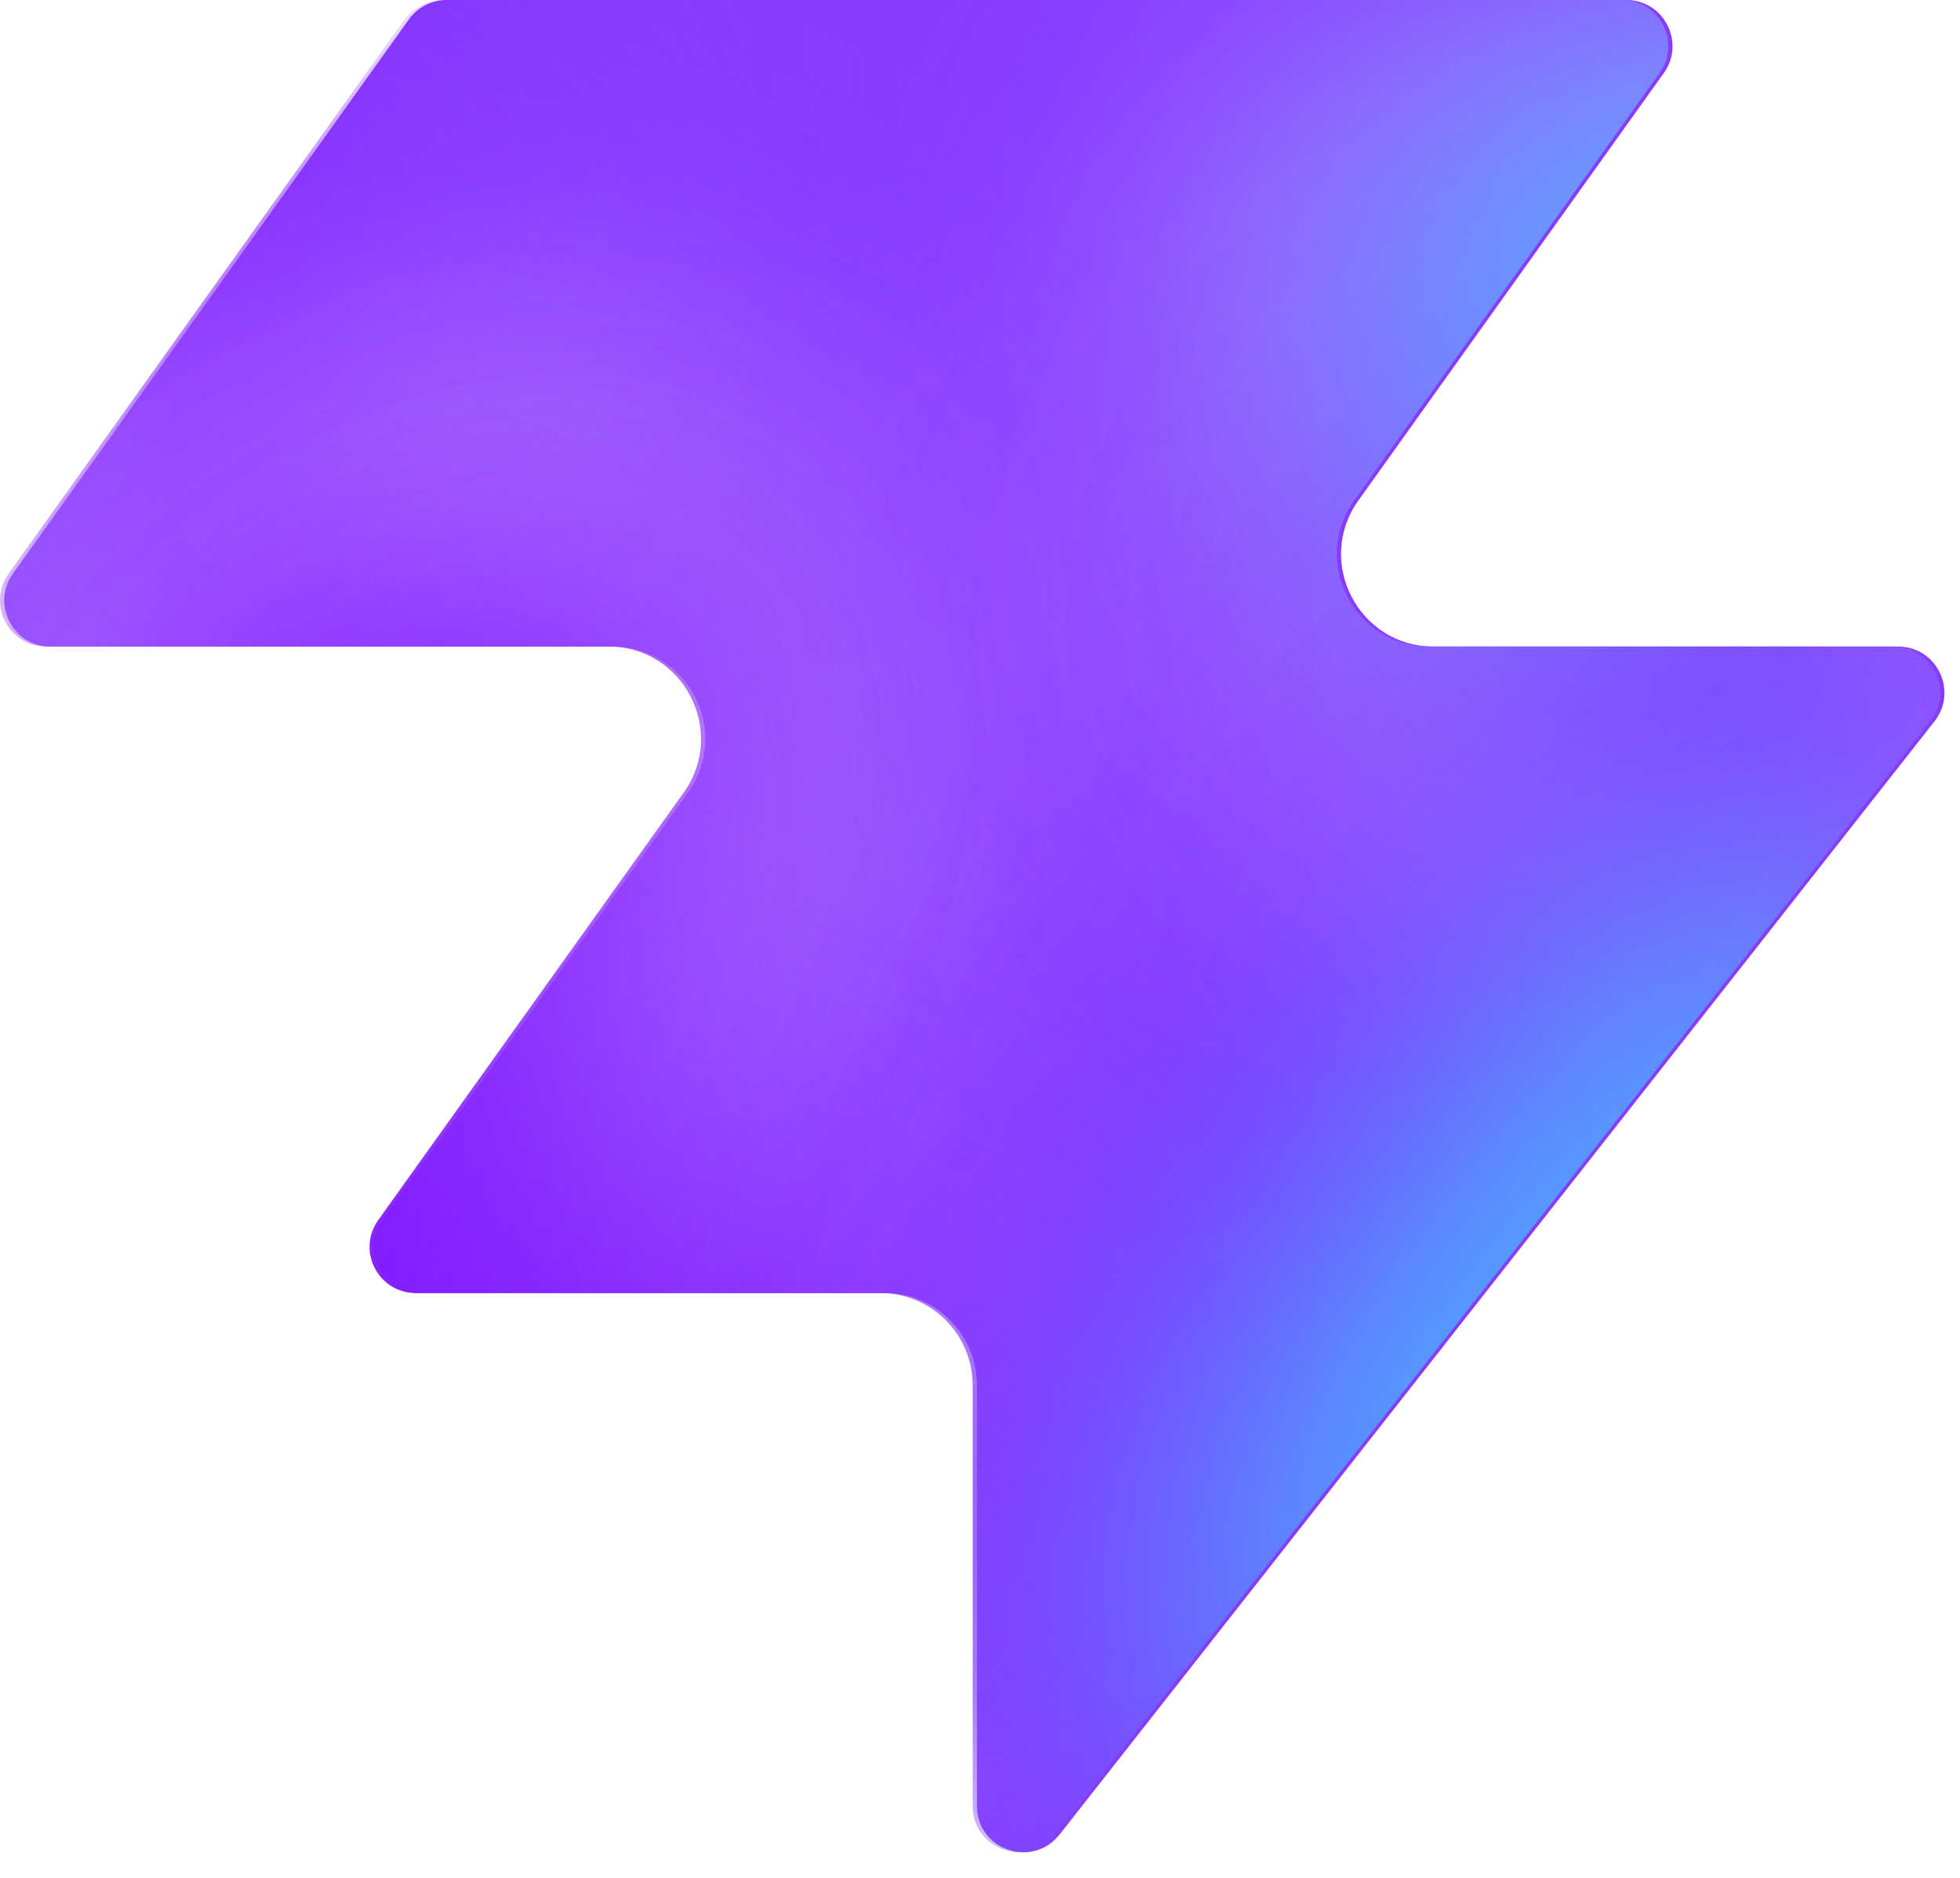
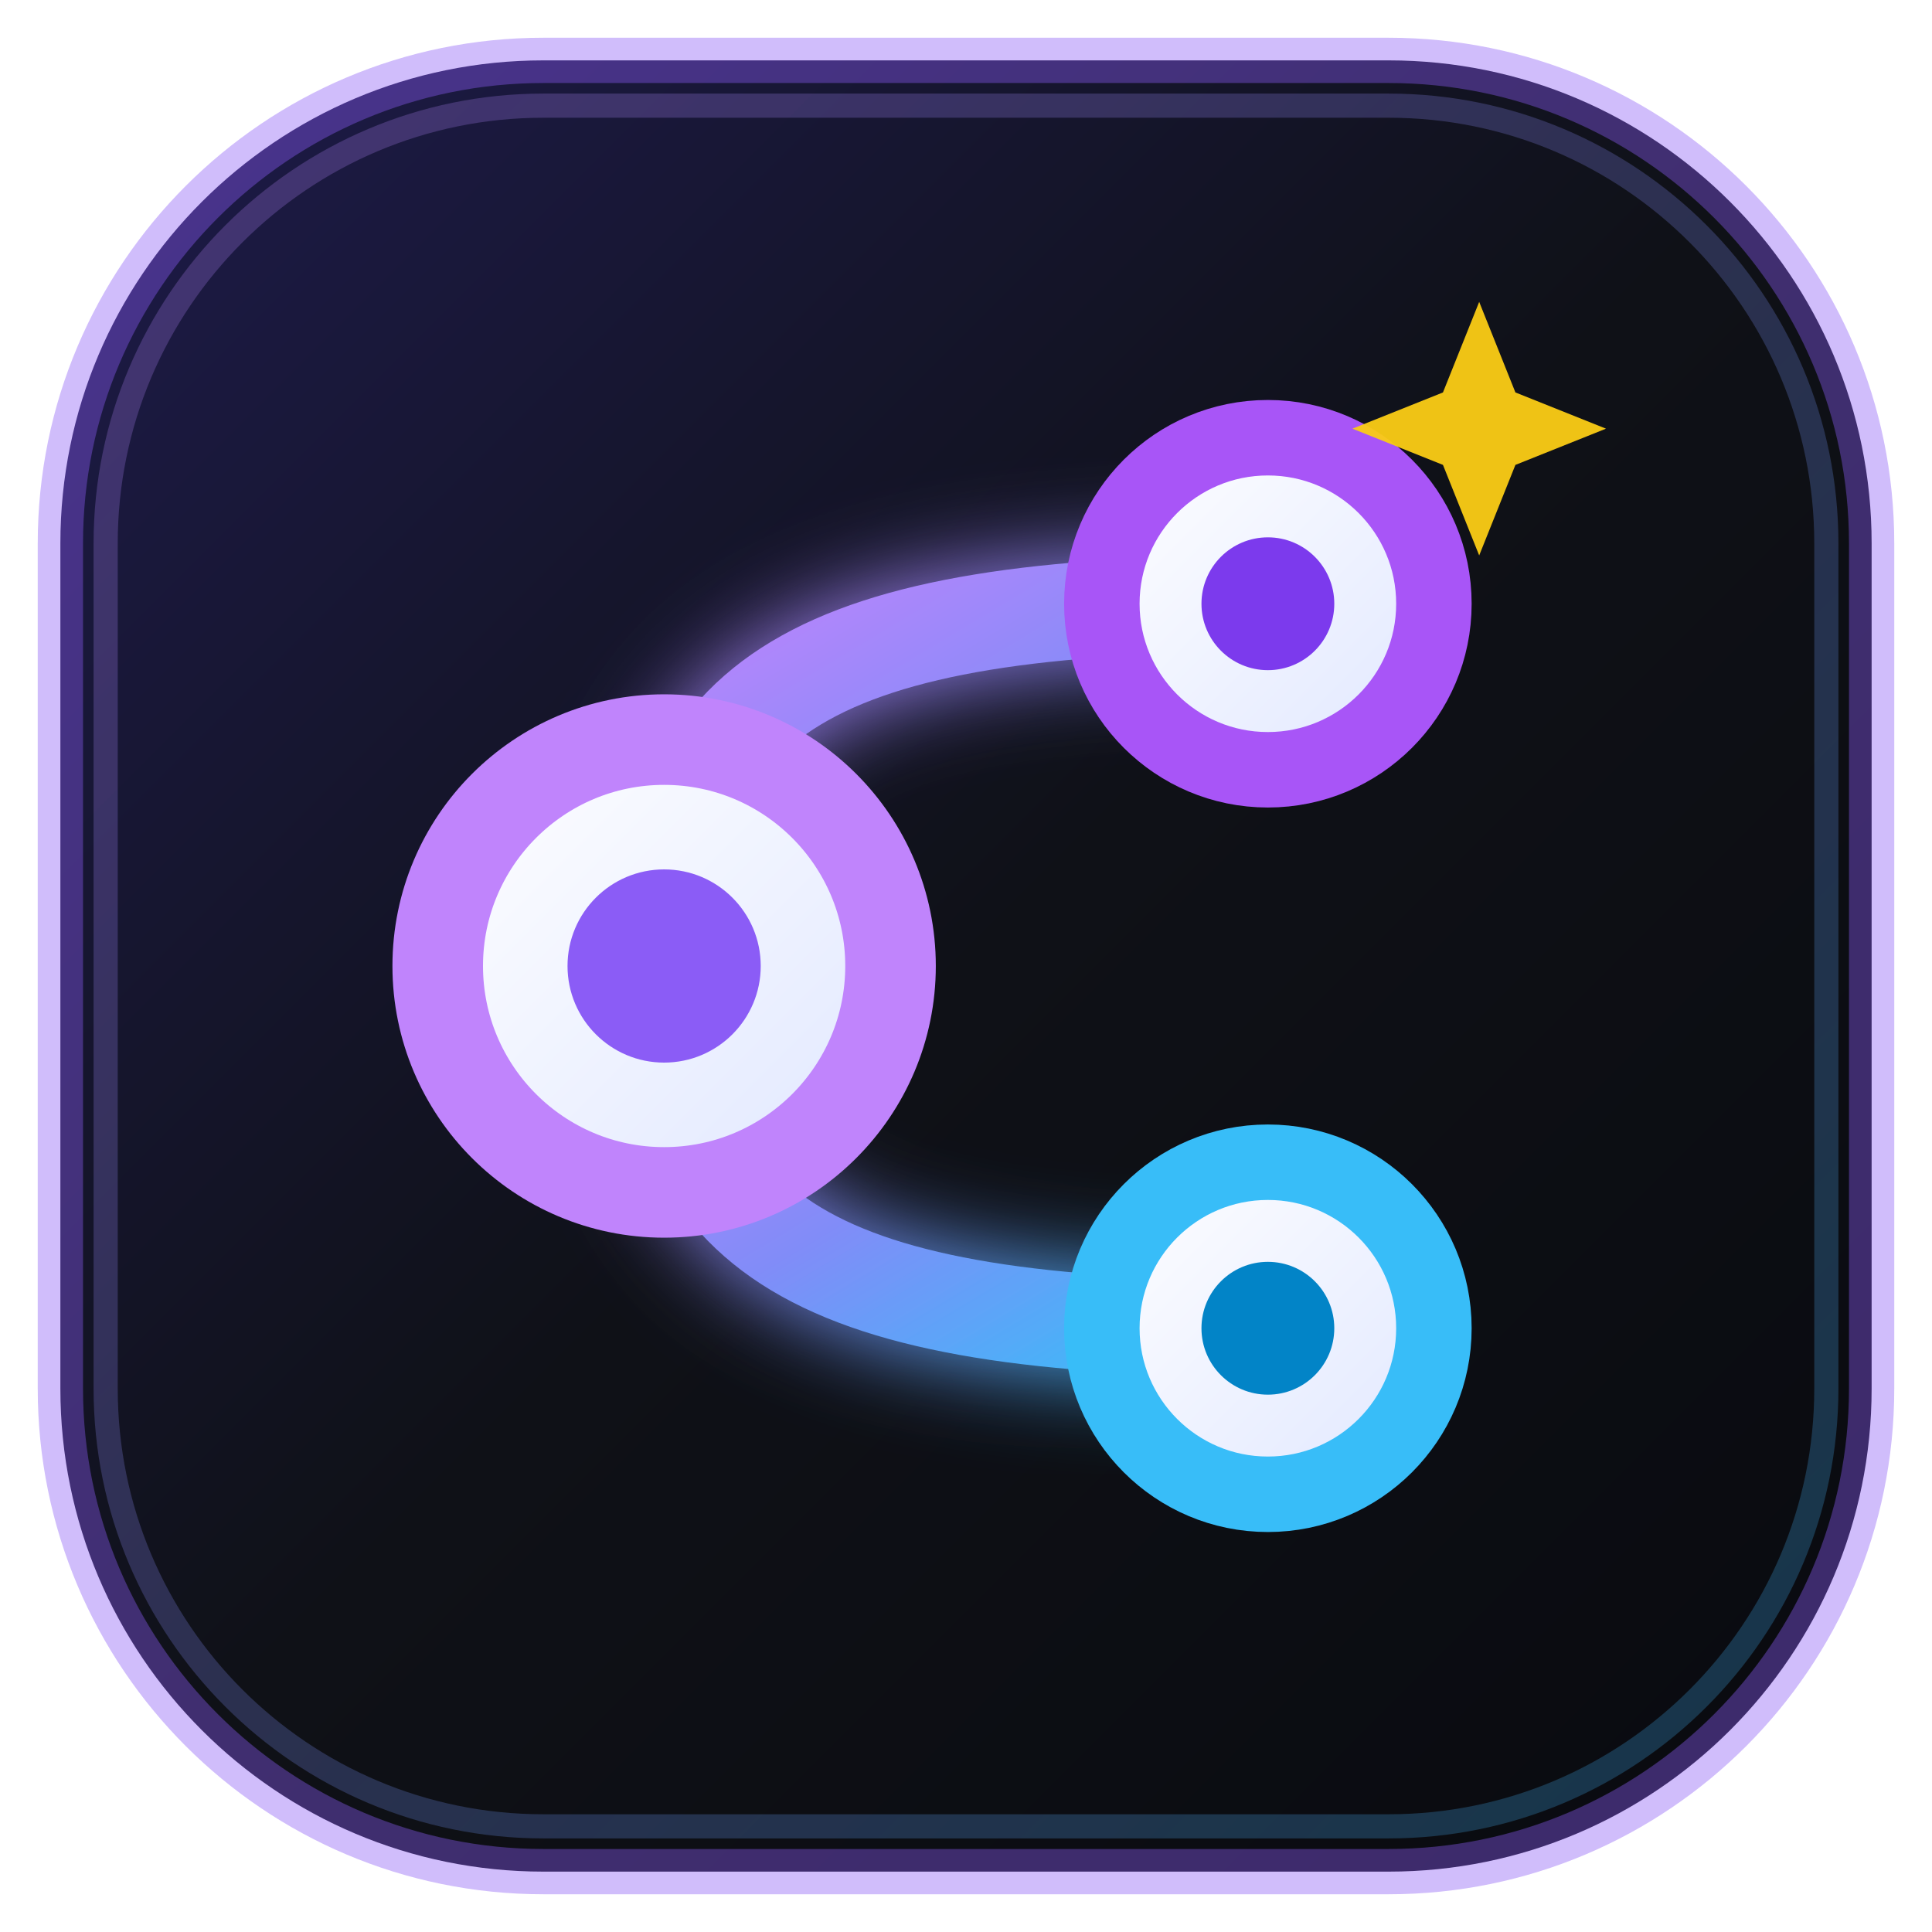
- <svg xmlns="http://www.w3.org/2000/svg" width="48" height="46" fill="none" viewBox="0 0 48 46">
-   <path fill="#863bff" d="M25.946 44.938c-.664.845-2.021.375-2.021-.698V33.937a2.26 2.26 0 0 0-2.262-2.262H10.287c-.92 0-1.456-1.04-.92-1.788l7.48-10.471c1.07-1.497 0-3.578-1.842-3.578H1.237c-.92 0-1.456-1.04-.92-1.788L10.013.474c.214-.297.556-.474.92-.474h28.894c.92 0 1.456 1.04.92 1.788l-7.48 10.471c-1.07 1.498 0 3.579 1.842 3.579h11.377c.943 0 1.473 1.088.89 1.83L25.947 44.94z" style="fill:#863bff;fill:color(display-p3 .525 .23 1);fill-opacity:1" />
-   <mask id="a" width="48" height="46" x="0" y="0" maskUnits="userSpaceOnUse" style="mask-type:alpha">
-     <path fill="#000" d="M25.842 44.938c-.664.844-2.021.375-2.021-.698V33.937a2.26 2.26 0 0 0-2.262-2.262H10.183c-.92 0-1.456-1.04-.92-1.788l7.48-10.471c1.07-1.498 0-3.579-1.842-3.579H1.133c-.92 0-1.456-1.04-.92-1.787L9.91.473c.214-.297.556-.474.92-.474h28.894c.92 0 1.456 1.04.92 1.788l-7.48 10.471c-1.07 1.498 0 3.578 1.842 3.578h11.377c.943 0 1.473 1.088.89 1.832L25.843 44.94z" style="fill:#000;fill-opacity:1" />
-   </mask>
-   <g mask="url(#a)">
-     <g filter="url(#b)">
-       <ellipse cx="5.508" cy="14.704" fill="#ede6ff" rx="5.508" ry="14.704" style="fill:#ede6ff;fill:color(display-p3 .927 .903 1);fill-opacity:1" transform="matrix(.00324 1 1 -.00324 -4.47 31.516)" />
-     </g>
-     <g filter="url(#c)">
-       <ellipse cx="10.399" cy="29.851" fill="#ede6ff" rx="10.399" ry="29.851" style="fill:#ede6ff;fill:color(display-p3 .927 .903 1);fill-opacity:1" transform="matrix(.00324 1 1 -.00324 -39.328 7.883)" />
-     </g>
-     <g filter="url(#d)">
-       <ellipse cx="5.508" cy="30.487" fill="#7e14ff" rx="5.508" ry="30.487" style="fill:#7e14ff;fill:color(display-p3 .492 .077 1);fill-opacity:1" transform="rotate(89.814 -25.913 -14.639)scale(1 -1)" />
-     </g>
-     <g filter="url(#e)">
-       <ellipse cx="5.508" cy="30.599" fill="#7e14ff" rx="5.508" ry="30.599" style="fill:#7e14ff;fill:color(display-p3 .492 .077 1);fill-opacity:1" transform="rotate(89.814 -32.644 -3.334)scale(1 -1)" />
-     </g>
-     <g filter="url(#f)">
-       <ellipse cx="5.508" cy="30.599" fill="#7e14ff" rx="5.508" ry="30.599" style="fill:#7e14ff;fill:color(display-p3 .492 .077 1);fill-opacity:1" transform="matrix(.00324 1 1 -.00324 -34.34 30.47)" />
-     </g>
-     <g filter="url(#g)">
-       <ellipse cx="14.072" cy="22.078" fill="#ede6ff" rx="14.072" ry="22.078" style="fill:#ede6ff;fill:color(display-p3 .927 .903 1);fill-opacity:1" transform="rotate(93.35 24.506 48.493)scale(-1 1)" />
-     </g>
-     <g filter="url(#h)">
-       <ellipse cx="3.47" cy="21.501" fill="#7e14ff" rx="3.47" ry="21.501" style="fill:#7e14ff;fill:color(display-p3 .492 .077 1);fill-opacity:1" transform="rotate(89.009 28.708 47.59)scale(-1 1)" />
-     </g>
-     <g filter="url(#i)">
-       <ellipse cx="3.47" cy="21.501" fill="#7e14ff" rx="3.47" ry="21.501" style="fill:#7e14ff;fill:color(display-p3 .492 .077 1);fill-opacity:1" transform="rotate(89.009 28.708 47.59)scale(-1 1)" />
-     </g>
-     <g filter="url(#j)">
-       <ellipse cx=".387" cy="8.972" fill="#7e14ff" rx="4.407" ry="29.108" style="fill:#7e14ff;fill:color(display-p3 .492 .077 1);fill-opacity:1" transform="rotate(39.51 .387 8.972)" />
-     </g>
-     <g filter="url(#k)">
-       <ellipse cx="47.523" cy="-6.092" fill="#7e14ff" rx="4.407" ry="29.108" style="fill:#7e14ff;fill:color(display-p3 .492 .077 1);fill-opacity:1" transform="rotate(37.892 47.523 -6.092)" />
-     </g>
-     <g filter="url(#l)">
-       <ellipse cx="41.412" cy="6.333" fill="#47bfff" rx="5.971" ry="9.665" style="fill:#47bfff;fill:color(display-p3 .28 .748 1);fill-opacity:1" transform="rotate(37.892 41.412 6.333)" />
-     </g>
-     <g filter="url(#m)">
-       <ellipse cx="-1.879" cy="38.332" fill="#7e14ff" rx="4.407" ry="29.108" style="fill:#7e14ff;fill:color(display-p3 .492 .077 1);fill-opacity:1" transform="rotate(37.892 -1.88 38.332)" />
-     </g>
-     <g filter="url(#n)">
-       <ellipse cx="-1.879" cy="38.332" fill="#7e14ff" rx="4.407" ry="29.108" style="fill:#7e14ff;fill:color(display-p3 .492 .077 1);fill-opacity:1" transform="rotate(37.892 -1.88 38.332)" />
-     </g>
-     <g filter="url(#o)">
-       <ellipse cx="35.651" cy="29.907" fill="#7e14ff" rx="4.407" ry="29.108" style="fill:#7e14ff;fill:color(display-p3 .492 .077 1);fill-opacity:1" transform="rotate(37.892 35.651 29.907)" />
-     </g>
-     <g filter="url(#p)">
-       <ellipse cx="38.418" cy="32.4" fill="#47bfff" rx="5.971" ry="15.297" style="fill:#47bfff;fill:color(display-p3 .28 .748 1);fill-opacity:1" transform="rotate(37.892 38.418 32.4)" />
-     </g>
-   </g>
+ <svg xmlns="http://www.w3.org/2000/svg" viewBox="0 0 64 64" width="64" height="64">
  <defs>
-     <filter id="b" width="60.045" height="41.654" x="-19.77" y="16.149" color-interpolation-filters="sRGB" filterUnits="userSpaceOnUse">
-       <feFlood flood-opacity="0" result="BackgroundImageFix" />
-       <feBlend in="SourceGraphic" in2="BackgroundImageFix" result="shape" />
-       <feGaussianBlur result="effect1_foregroundBlur_2002_17158" stdDeviation="7.659" />
-     </filter>
-     <filter id="c" width="90.34" height="51.437" x="-54.613" y="-7.533" color-interpolation-filters="sRGB" filterUnits="userSpaceOnUse">
-       <feFlood flood-opacity="0" result="BackgroundImageFix" />
-       <feBlend in="SourceGraphic" in2="BackgroundImageFix" result="shape" />
-       <feGaussianBlur result="effect1_foregroundBlur_2002_17158" stdDeviation="7.659" />
-     </filter>
-     <filter id="d" width="79.355" height="29.4" x="-49.64" y="2.03" color-interpolation-filters="sRGB" filterUnits="userSpaceOnUse">
-       <feFlood flood-opacity="0" result="BackgroundImageFix" />
-       <feBlend in="SourceGraphic" in2="BackgroundImageFix" result="shape" />
-       <feGaussianBlur result="effect1_foregroundBlur_2002_17158" stdDeviation="4.596" />
-     </filter>
-     <filter id="e" width="79.579" height="29.4" x="-45.045" y="20.029" color-interpolation-filters="sRGB" filterUnits="userSpaceOnUse">
-       <feFlood flood-opacity="0" result="BackgroundImageFix" />
-       <feBlend in="SourceGraphic" in2="BackgroundImageFix" result="shape" />
-       <feGaussianBlur result="effect1_foregroundBlur_2002_17158" stdDeviation="4.596" />
-     </filter>
-     <filter id="f" width="79.579" height="29.4" x="-43.513" y="21.178" color-interpolation-filters="sRGB" filterUnits="userSpaceOnUse">
-       <feFlood flood-opacity="0" result="BackgroundImageFix" />
-       <feBlend in="SourceGraphic" in2="BackgroundImageFix" result="shape" />
-       <feGaussianBlur result="effect1_foregroundBlur_2002_17158" stdDeviation="4.596" />
-     </filter>
-     <filter id="g" width="74.749" height="58.852" x="15.756" y="-17.901" color-interpolation-filters="sRGB" filterUnits="userSpaceOnUse">
-       <feFlood flood-opacity="0" result="BackgroundImageFix" />
-       <feBlend in="SourceGraphic" in2="BackgroundImageFix" result="shape" />
-       <feGaussianBlur result="effect1_foregroundBlur_2002_17158" stdDeviation="7.659" />
-     </filter>
-     <filter id="h" width="61.377" height="25.362" x="23.548" y="2.284" color-interpolation-filters="sRGB" filterUnits="userSpaceOnUse">
-       <feFlood flood-opacity="0" result="BackgroundImageFix" />
-       <feBlend in="SourceGraphic" in2="BackgroundImageFix" result="shape" />
-       <feGaussianBlur result="effect1_foregroundBlur_2002_17158" stdDeviation="4.596" />
-     </filter>
-     <filter id="i" width="61.377" height="25.362" x="23.548" y="2.284" color-interpolation-filters="sRGB" filterUnits="userSpaceOnUse">
-       <feFlood flood-opacity="0" result="BackgroundImageFix" />
-       <feBlend in="SourceGraphic" in2="BackgroundImageFix" result="shape" />
-       <feGaussianBlur result="effect1_foregroundBlur_2002_17158" stdDeviation="4.596" />
-     </filter>
-     <filter id="j" width="56.045" height="63.649" x="-27.636" y="-22.853" color-interpolation-filters="sRGB" filterUnits="userSpaceOnUse">
-       <feFlood flood-opacity="0" result="BackgroundImageFix" />
-       <feBlend in="SourceGraphic" in2="BackgroundImageFix" result="shape" />
-       <feGaussianBlur result="effect1_foregroundBlur_2002_17158" stdDeviation="4.596" />
-     </filter>
-     <filter id="k" width="54.814" height="64.646" x="20.116" y="-38.415" color-interpolation-filters="sRGB" filterUnits="userSpaceOnUse">
-       <feFlood flood-opacity="0" result="BackgroundImageFix" />
-       <feBlend in="SourceGraphic" in2="BackgroundImageFix" result="shape" />
-       <feGaussianBlur result="effect1_foregroundBlur_2002_17158" stdDeviation="4.596" />
-     </filter>
-     <filter id="l" width="33.541" height="35.313" x="24.641" y="-11.323" color-interpolation-filters="sRGB" filterUnits="userSpaceOnUse">
-       <feFlood flood-opacity="0" result="BackgroundImageFix" />
-       <feBlend in="SourceGraphic" in2="BackgroundImageFix" result="shape" />
-       <feGaussianBlur result="effect1_foregroundBlur_2002_17158" stdDeviation="4.596" />
-     </filter>
-     <filter id="m" width="54.814" height="64.646" x="-29.286" y="6.009" color-interpolation-filters="sRGB" filterUnits="userSpaceOnUse">
-       <feFlood flood-opacity="0" result="BackgroundImageFix" />
-       <feBlend in="SourceGraphic" in2="BackgroundImageFix" result="shape" />
-       <feGaussianBlur result="effect1_foregroundBlur_2002_17158" stdDeviation="4.596" />
-     </filter>
-     <filter id="n" width="54.814" height="64.646" x="-29.286" y="6.009" color-interpolation-filters="sRGB" filterUnits="userSpaceOnUse">
-       <feFlood flood-opacity="0" result="BackgroundImageFix" />
-       <feBlend in="SourceGraphic" in2="BackgroundImageFix" result="shape" />
-       <feGaussianBlur result="effect1_foregroundBlur_2002_17158" stdDeviation="4.596" />
-     </filter>
-     <filter id="o" width="54.814" height="64.646" x="8.244" y="-2.416" color-interpolation-filters="sRGB" filterUnits="userSpaceOnUse">
-       <feFlood flood-opacity="0" result="BackgroundImageFix" />
-       <feBlend in="SourceGraphic" in2="BackgroundImageFix" result="shape" />
-       <feGaussianBlur result="effect1_foregroundBlur_2002_17158" stdDeviation="4.596" />
-     </filter>
-     <filter id="p" width="39.409" height="43.623" x="18.713" y="10.588" color-interpolation-filters="sRGB" filterUnits="userSpaceOnUse">
-       <feFlood flood-opacity="0" result="BackgroundImageFix" />
-       <feBlend in="SourceGraphic" in2="BackgroundImageFix" result="shape" />
-       <feGaussianBlur result="effect1_foregroundBlur_2002_17158" stdDeviation="4.596" />
+     <linearGradient id="bgGrad" x1="0%" y1="0%" x2="100%" y2="100%">
+       <stop offset="0%" stop-color="#1e1b4b" />
+       <stop offset="50%" stop-color="#0f1117" />
+       <stop offset="100%" stop-color="#090a0f" />
+     </linearGradient>
+     <linearGradient id="neonGrad" x1="0%" y1="0%" x2="100%" y2="100%">
+       <stop offset="0%" stop-color="#c084fc" />
+       <stop offset="50%" stop-color="#818cf8" />
+       <stop offset="100%" stop-color="#38bdf8" />
+     </linearGradient>
+     <linearGradient id="nodeGrad" x1="0%" y1="0%" x2="100%" y2="100%">
+       <stop offset="0%" stop-color="#ffffff" />
+       <stop offset="100%" stop-color="#e0e7ff" />
+     </linearGradient>
+     <filter id="glow" x="-20%" y="-20%" width="140%" height="140%">
+       <feGaussianBlur stdDeviation="1.5" result="blur" />
+       <feComposite in="SourceGraphic" in2="blur" operator="over" />
    </filter>
  </defs>
+   <rect x="2" y="2" width="60" height="60" rx="16" fill="url(#bgGrad)" stroke="#8b5cf6" stroke-width="1.5" stroke-opacity="0.4" />
+   <rect x="3.5" y="3.5" width="57" height="57" rx="14.5" fill="none" stroke="url(#neonGrad)" stroke-width="0.8" stroke-opacity="0.25" />
+   <g filter="url(#glow)">
+     <path d="M22 32 C22 23, 27 20, 42 20" fill="none" stroke="url(#neonGrad)" stroke-width="3.2" stroke-linecap="round" />
+     <path d="M22 32 C22 41, 27 44, 42 44" fill="none" stroke="url(#neonGrad)" stroke-width="3.2" stroke-linecap="round" />
+   </g>
+   <circle cx="42" cy="20" r="5.5" fill="url(#nodeGrad)" stroke="#a855f7" stroke-width="2.5" />
+   <circle cx="42" cy="20" r="2.2" fill="#7c3aed" />
+   <circle cx="42" cy="44" r="5.5" fill="url(#nodeGrad)" stroke="#38bdf8" stroke-width="2.5" />
+   <circle cx="42" cy="44" r="2.2" fill="#0284c7" />
+   <circle cx="22" cy="32" r="7.5" fill="url(#nodeGrad)" stroke="#c084fc" stroke-width="3" />
+   <circle cx="22" cy="32" r="3.2" fill="#8b5cf6" />
+   <path d="M49 10 L50.2 13 L53.2 14.2 L50.2 15.4 L49 18.4 L47.8 15.4 L44.8 14.2 L47.8 13 Z" fill="#facc15" opacity="0.95" />
</svg>
